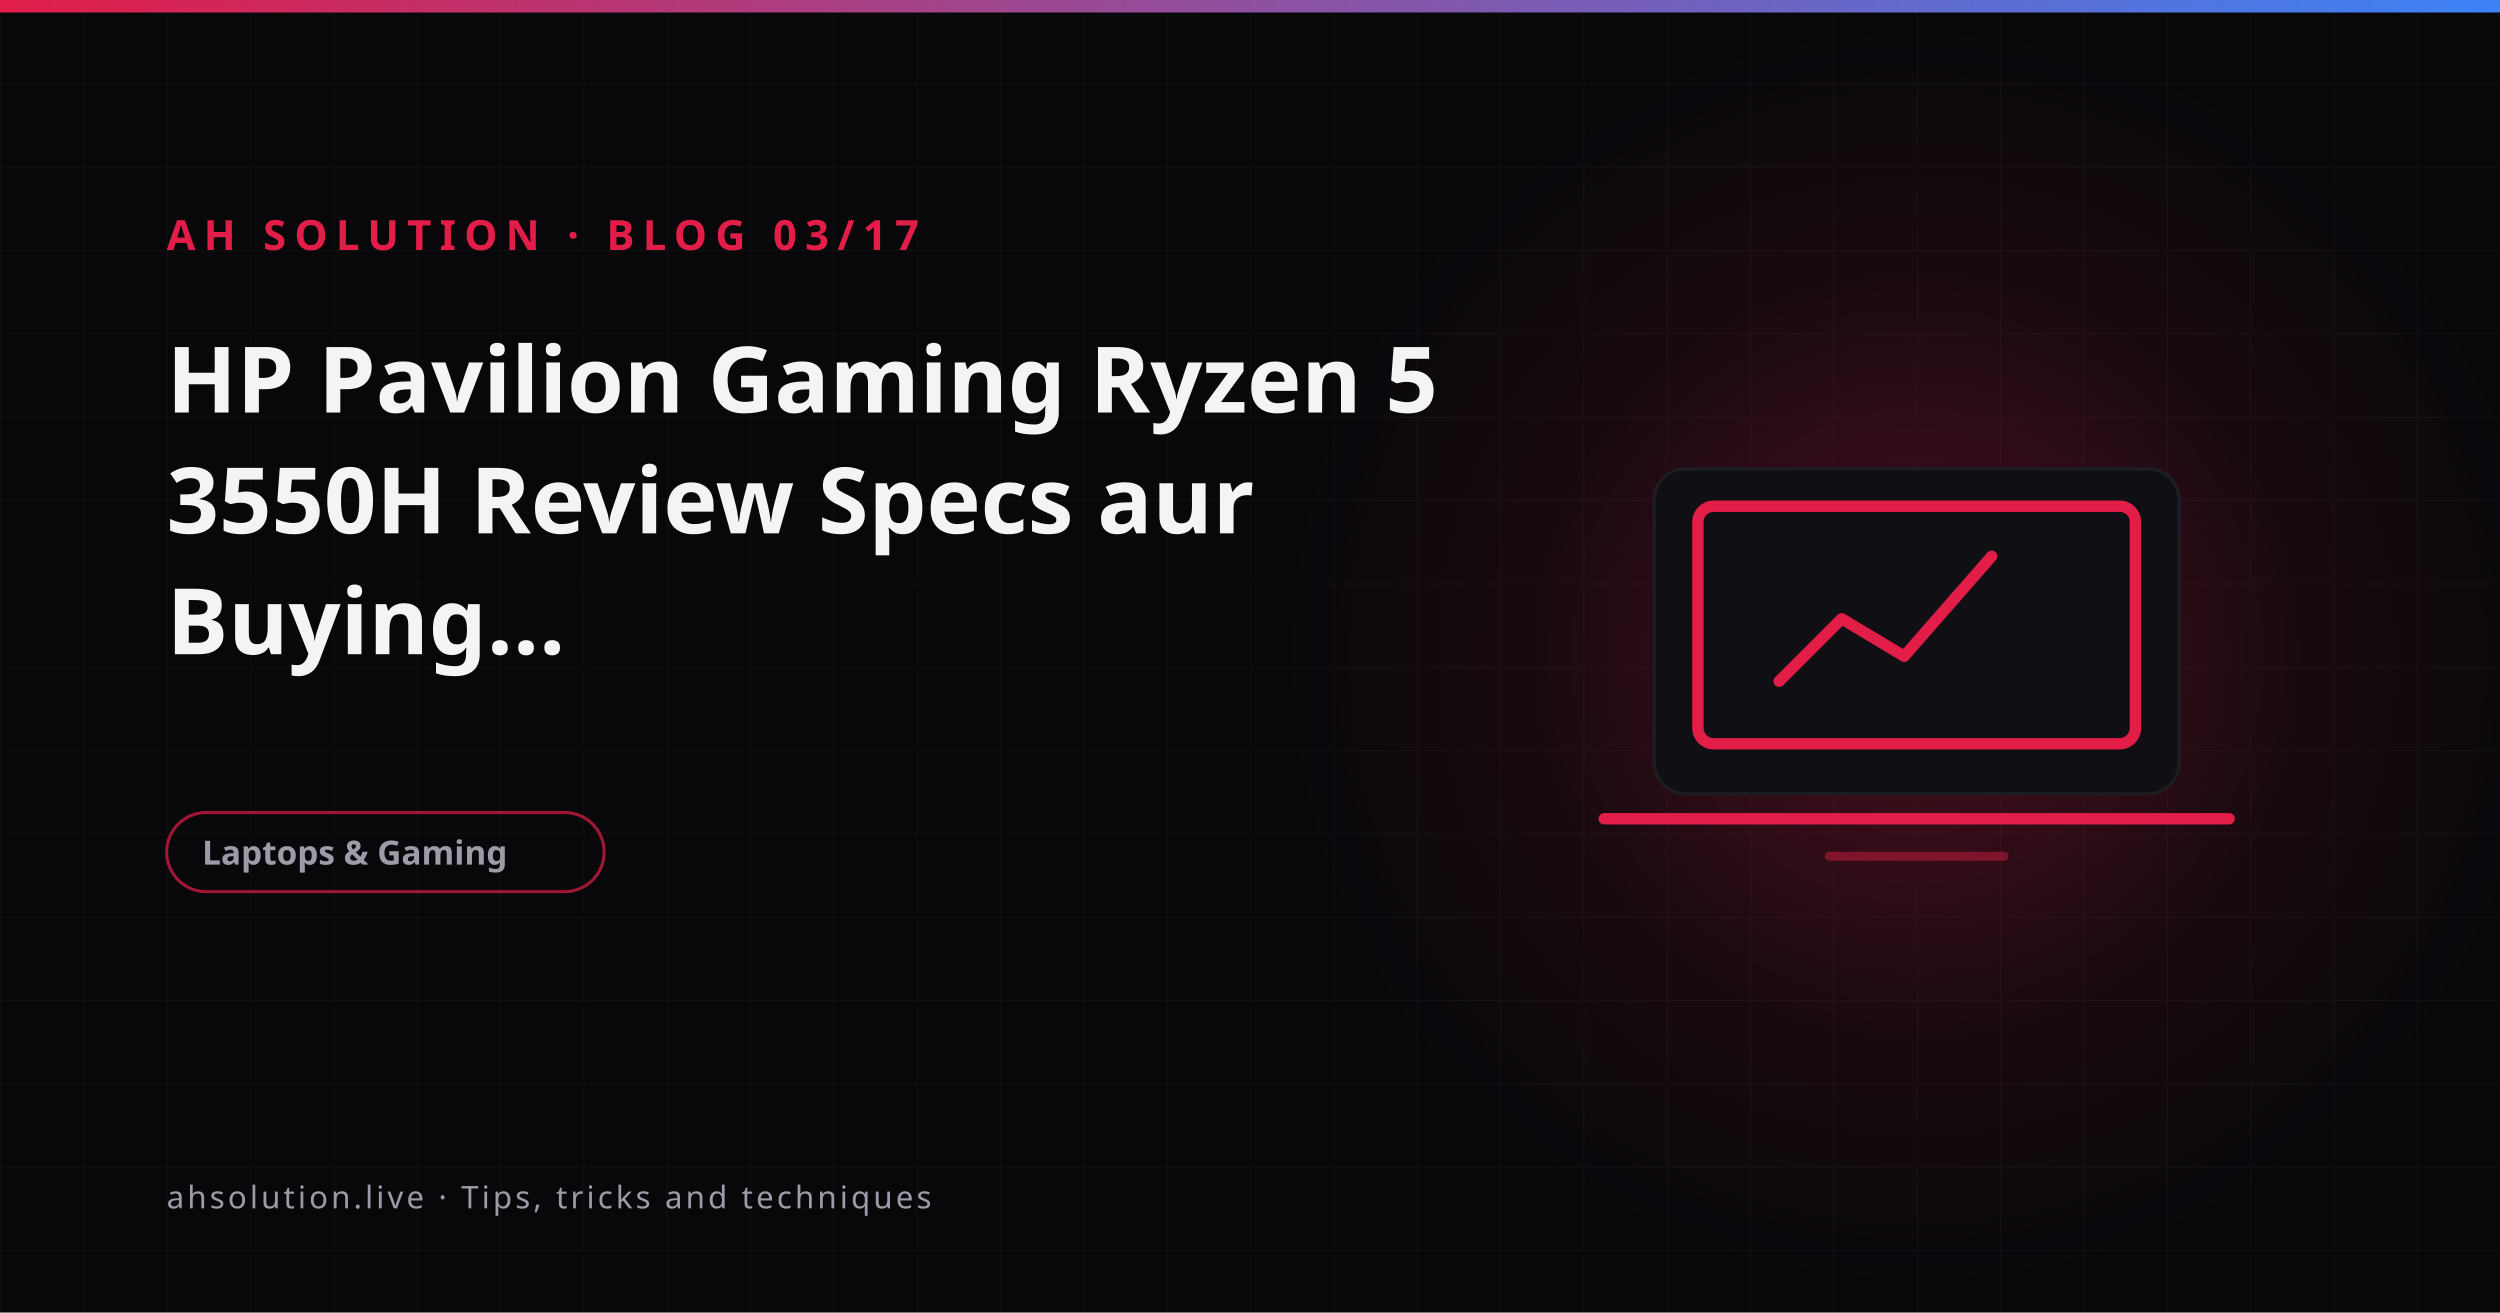
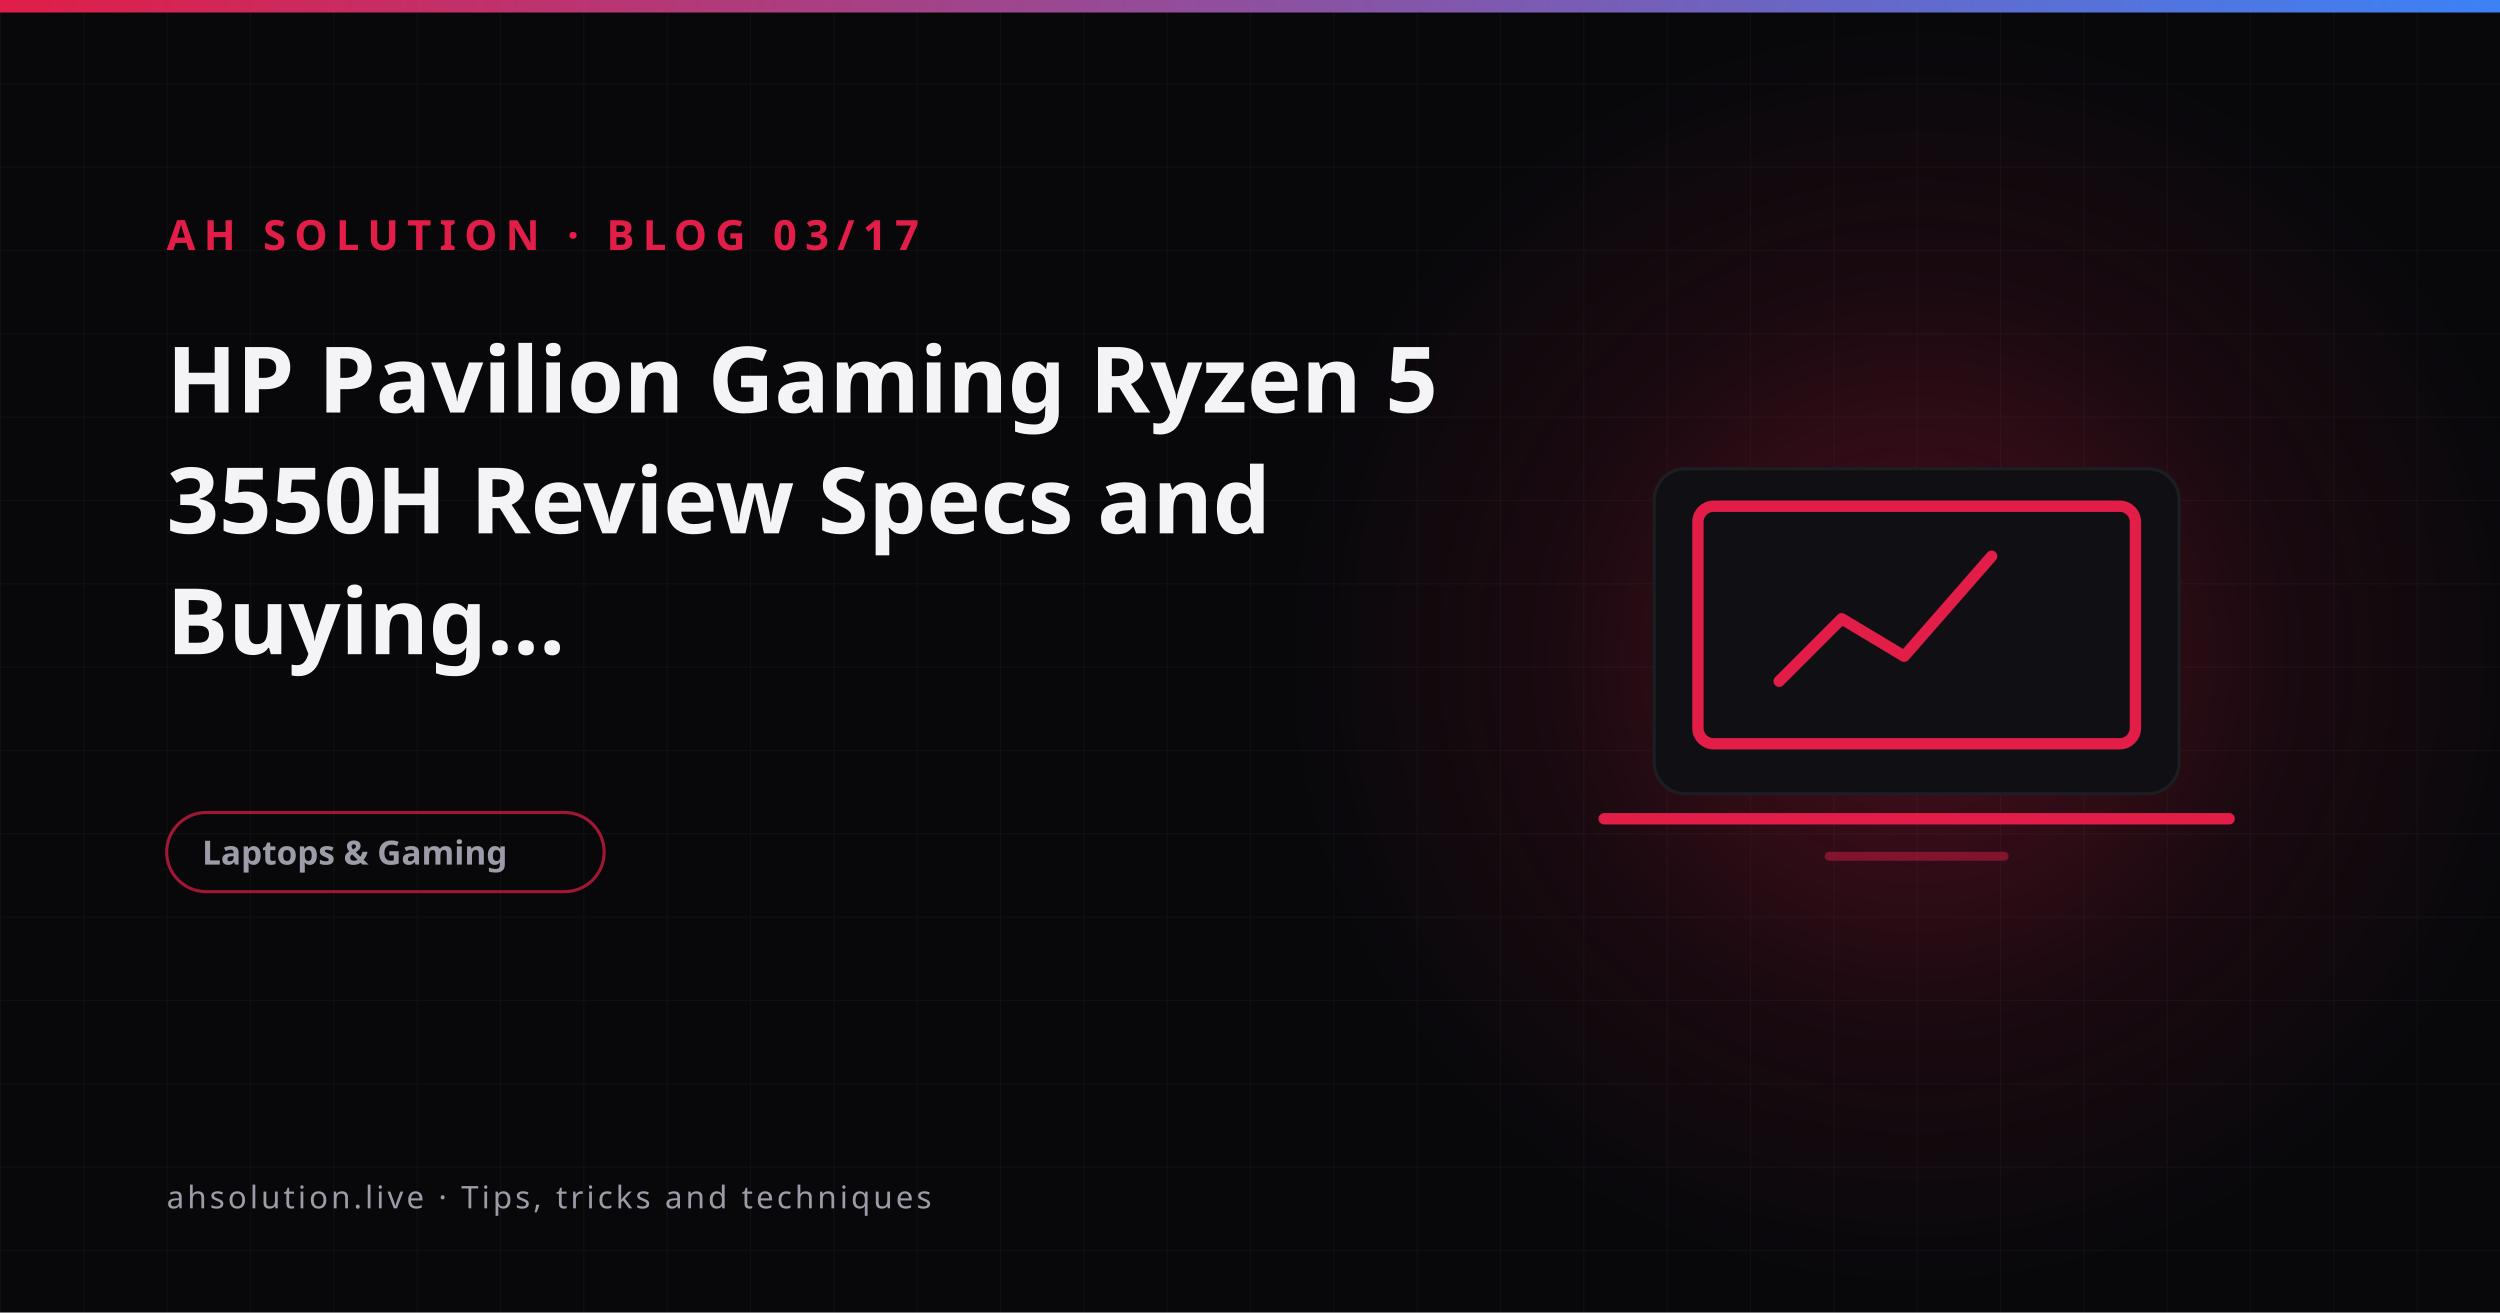
- <svg xmlns="http://www.w3.org/2000/svg" width="1200" height="630" viewBox="0 0 1200 630" role="img" aria-label="AH Solution editorial cover — HP Pavilion Gaming Ryzen 5 3550H Review: Specs aur Buying Checklist">
+ <svg xmlns="http://www.w3.org/2000/svg" width="1200" height="630" viewBox="0 0 1200 630" role="img" aria-label="AH Solution editorial cover — HP Pavilion Gaming Ryzen 5 3550H Review: Specs and Buying Checklist">
  <defs>
    <radialGradient id="glow" cx="50%" cy="50%" r="50%">
      <stop offset="0%" stop-color="#E11D48" stop-opacity="0.32" />
      <stop offset="60%" stop-color="#E11D48" stop-opacity="0.08" />
      <stop offset="100%" stop-color="#E11D48" stop-opacity="0" />
    </radialGradient>
    <linearGradient id="bar" x1="0" y1="0" x2="1" y2="0">
      <stop offset="0%" stop-color="#E11D48" />
      <stop offset="100%" stop-color="#3B82F6" />
    </linearGradient>
    <pattern id="grid" width="40" height="40" patternUnits="userSpaceOnUse">
      <path d="M40 0H0V40" fill="none" stroke="#FFFFFF" stroke-opacity="0.035" stroke-width="1" />
    </pattern>
  </defs>
  <rect width="1200" height="630" fill="#08080B" />
  <rect width="1200" height="630" fill="url(#grid)" />
  <circle cx="920" cy="315" r="300" fill="url(#glow)" />
  <rect x="0" y="0" width="1200" height="6" fill="url(#bar)" />
  <text x="80" y="120" font-family="Manrope, 'Segoe UI', system-ui, sans-serif" font-size="20" font-weight="700" letter-spacing="4" fill="#E11D48">AH SOLUTION · BLOG 03/17</text>
  <text x="80" y="198" font-family="Manrope, 'Segoe UI', system-ui, sans-serif" font-size="44" font-weight="800" fill="#F4F4F6">HP Pavilion Gaming Ryzen 5</text>
-   <text x="80" y="256" font-family="Manrope, 'Segoe UI', system-ui, sans-serif" font-size="44" font-weight="800" fill="#F4F4F6">3550H Review Specs aur</text>
+   <text x="80" y="256" font-family="Manrope, 'Segoe UI', system-ui, sans-serif" font-size="44" font-weight="800" fill="#F4F4F6">3550H Review Specs and</text>
  <text x="80" y="314" font-family="Manrope, 'Segoe UI', system-ui, sans-serif" font-size="44" font-weight="800" fill="#F4F4F6">Buying…</text>
  <rect x="80" y="390" width="210" height="38" rx="19" fill="none" stroke="#E11D48" stroke-opacity="0.7" stroke-width="1.5" />
  <text x="97" y="415" font-family="Manrope, 'Segoe UI', system-ui, sans-serif" font-size="16" font-weight="600" fill="#9C9CA8">Laptops &amp; Gaming</text>
  <rect x="794" y="225" width="252" height="156" rx="15" fill="#101014" stroke="#1D1D24" stroke-width="1.5" />
  <rect x="815" y="243" width="210" height="114" rx="7.5" fill="none" stroke="#E11D48" stroke-width="5.455" stroke-linecap="round" stroke-linejoin="round" />
  <path d="M770 393 h300" fill="none" stroke="#E11D48" stroke-width="5.455" stroke-linecap="round" stroke-linejoin="round" />
  <path d="M878 411 h84" fill="none" stroke="#E11D48" stroke-opacity="0.45" stroke-width="4.286" stroke-linecap="round" />
  <path d="M854 327 l30 -30 l30 18 l42 -48" fill="none" stroke="#E11D48" stroke-width="5.455" stroke-linecap="round" stroke-linejoin="round" />
  <text x="80" y="580" font-family="Manrope, 'Segoe UI', system-ui, sans-serif" font-size="15" font-weight="500" letter-spacing="1.5" fill="#9C9CA8">ahsolution.live · Tips, tricks and techniques</text>
</svg>
